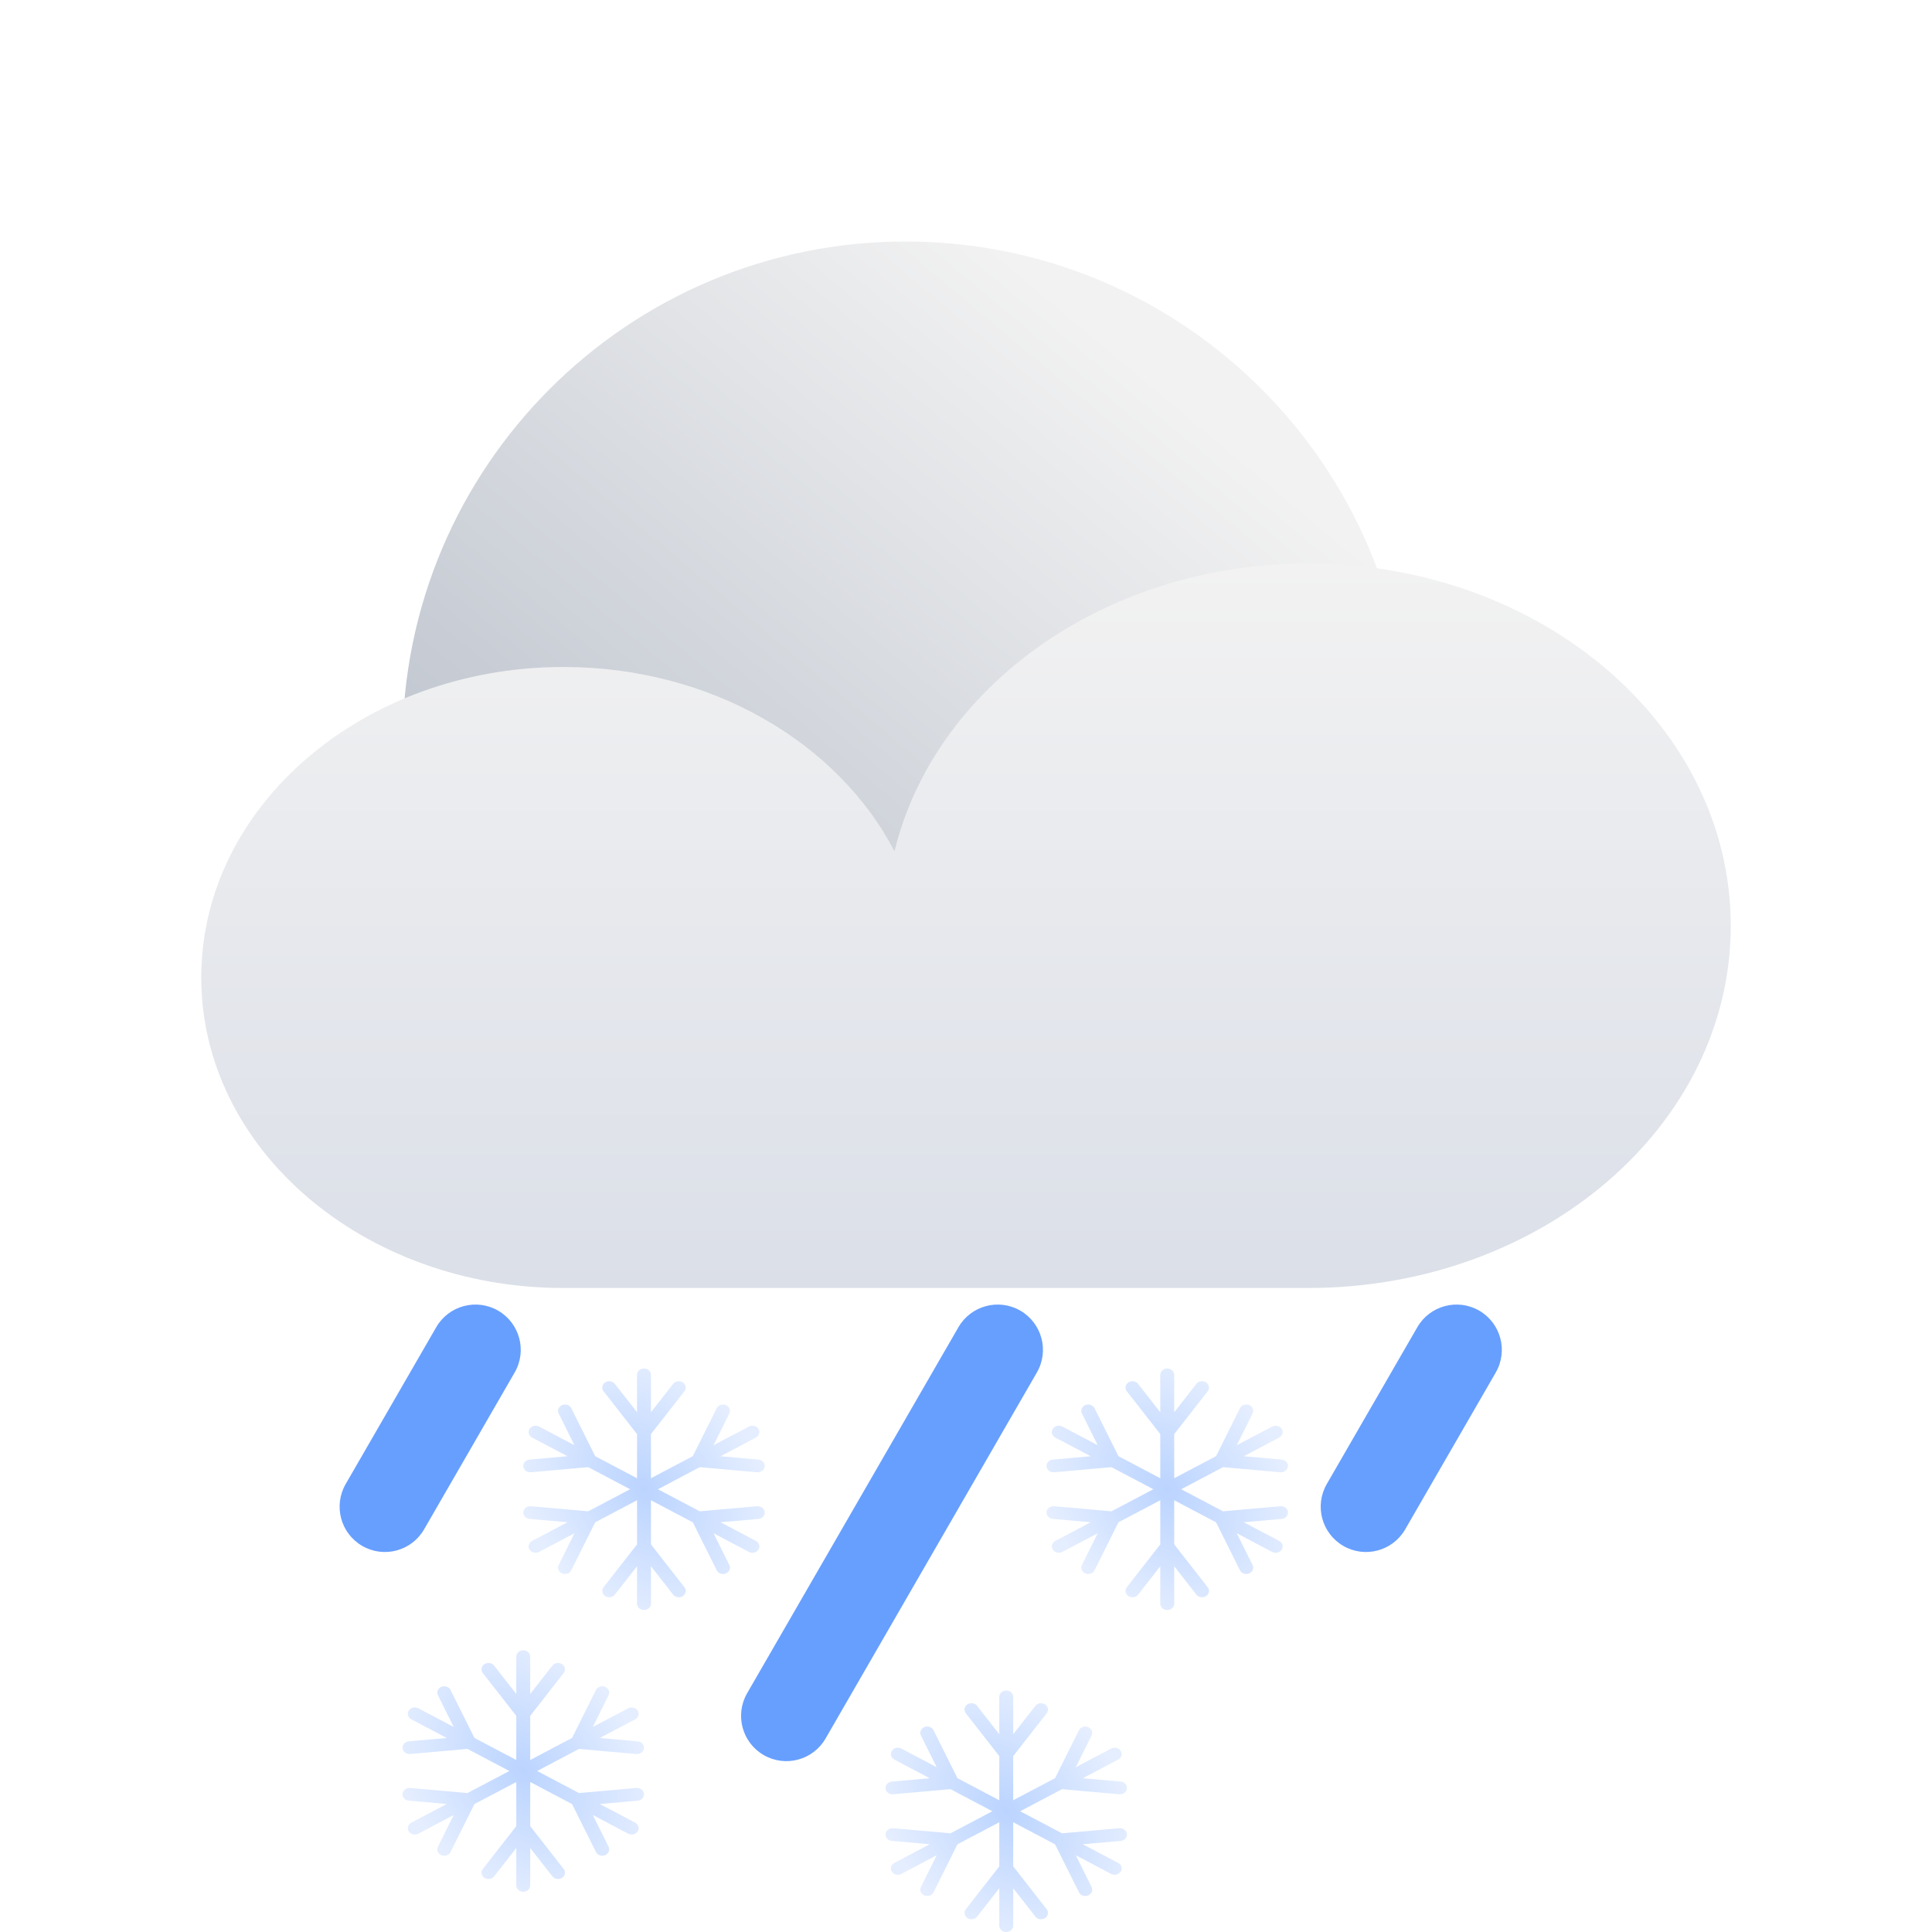
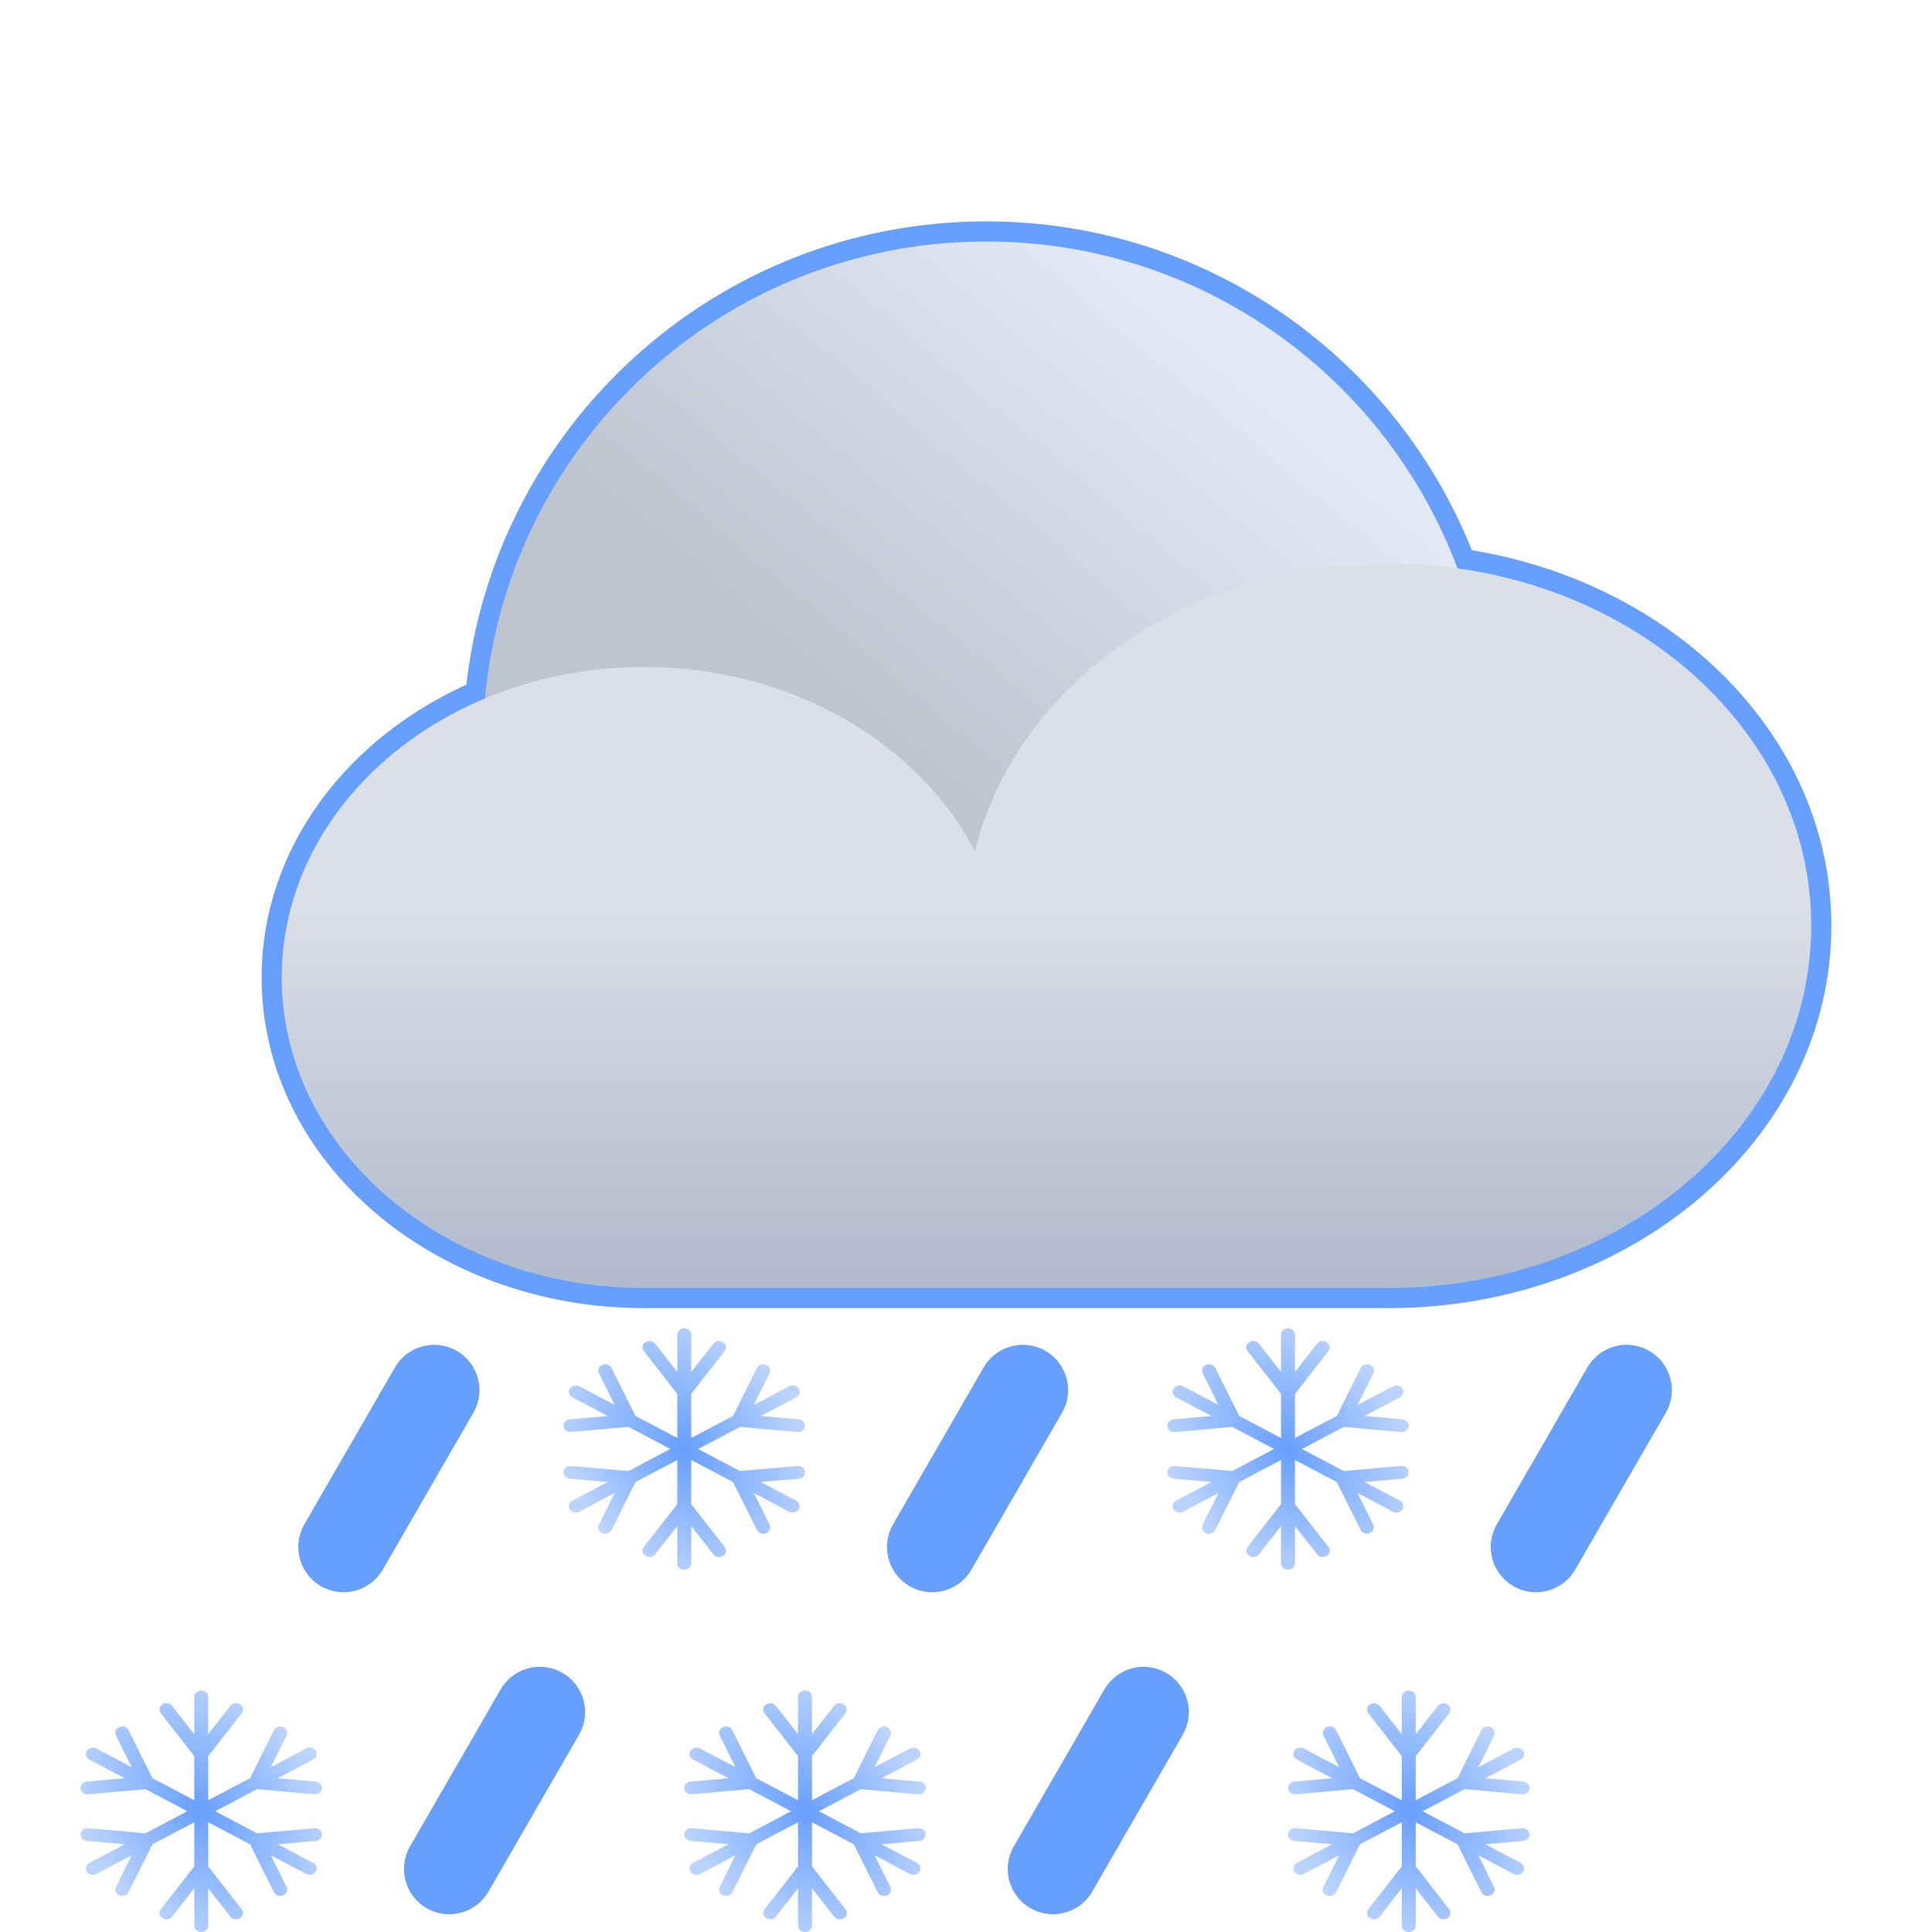
<svg xmlns="http://www.w3.org/2000/svg" width="48" height="48" viewBox="0 0 48 48" fill="none">
-   <circle cx="22.5" cy="18.5" r="12.5" fill="url(#paint0_linear_22_28)" />
-   <path fill-rule="evenodd" clip-rule="evenodd" d="M32.5 14C38.299 14 43 18.029 43 23C43 27.971 38.299 32 32.5 32C22.338 32 23.652 32 14 32C9.029 32 5 28.546 5 24.286C5 20.025 9.029 16.571 14 16.571C17.667 16.571 20.82 18.452 22.223 21.149C23.218 17.067 27.441 14 32.5 14Z" fill="url(#paint1_linear_22_28)" />
-   <path d="M8.588 36.871L10.838 32.974C11.149 32.436 11.837 32.252 12.375 32.562C12.913 32.873 13.098 33.561 12.787 34.099L10.537 37.996C10.226 38.535 9.538 38.719 9 38.408C8.462 38.097 8.278 37.41 8.588 36.871Z" fill="#679FFF" />
-   <path d="M32.963 36.871L35.213 32.974C35.524 32.436 36.212 32.252 36.75 32.562C37.288 32.873 37.472 33.561 37.162 34.099L34.912 37.996C34.601 38.535 33.913 38.719 33.375 38.408C32.837 38.097 32.653 37.41 32.963 36.871Z" fill="#679FFF" />
-   <path d="M16 34C16.096 34 16.173 34.071 16.173 34.158V35.086L16.724 34.382C16.779 34.311 16.887 34.295 16.965 34.345C17.042 34.396 17.06 34.495 17.005 34.565L16.173 35.63V36.726L17.213 36.178L17.806 34.988C17.845 34.908 17.948 34.873 18.035 34.909C18.121 34.946 18.16 35.039 18.12 35.118L17.728 35.906L18.608 35.442C18.691 35.399 18.796 35.425 18.844 35.5C18.892 35.575 18.863 35.672 18.781 35.716L17.901 36.18L18.844 36.263C18.939 36.272 19.008 36.349 18.999 36.436C18.99 36.523 18.905 36.586 18.811 36.578L17.386 36.451L16.346 37L17.386 37.548L18.811 37.422C18.905 37.414 18.99 37.477 18.999 37.564C19.008 37.651 18.939 37.728 18.844 37.737L17.901 37.82L18.781 38.284C18.863 38.328 18.892 38.425 18.844 38.5C18.796 38.575 18.691 38.601 18.608 38.558L17.728 38.093L18.12 38.882C18.16 38.961 18.121 39.054 18.035 39.091C17.948 39.127 17.845 39.092 17.806 39.012L17.213 37.822L16.173 37.273V38.37L17.005 39.435C17.06 39.505 17.042 39.604 16.965 39.655C16.887 39.705 16.779 39.689 16.724 39.618L16.173 38.913V39.842C16.173 39.929 16.096 40 16 40C15.905 40 15.827 39.929 15.827 39.842V38.913L15.276 39.618C15.221 39.689 15.113 39.705 15.035 39.655C14.958 39.604 14.94 39.505 14.995 39.435L15.827 38.37V37.273L14.787 37.822L14.194 39.012C14.155 39.092 14.052 39.127 13.966 39.091C13.879 39.054 13.84 38.961 13.88 38.882L14.272 38.093L13.392 38.558C13.309 38.601 13.204 38.575 13.156 38.5C13.108 38.425 13.136 38.328 13.219 38.284L14.099 37.82L13.156 37.737C13.061 37.728 12.992 37.651 13.001 37.564C13.01 37.477 13.095 37.414 13.19 37.422L14.614 37.548L15.654 37L14.614 36.451L13.19 36.578C13.095 36.586 13.01 36.523 13.001 36.436C12.992 36.349 13.061 36.272 13.156 36.263L14.099 36.18L13.219 35.716C13.136 35.672 13.108 35.575 13.156 35.5C13.204 35.425 13.309 35.399 13.392 35.442L14.272 35.906L13.88 35.118C13.84 35.039 13.879 34.946 13.966 34.909C14.052 34.873 14.155 34.908 14.194 34.988L14.787 36.178L15.827 36.727V35.63L14.995 34.565C14.94 34.495 14.958 34.396 15.035 34.345C15.113 34.295 15.221 34.311 15.276 34.382L15.827 35.086V34.158C15.827 34.071 15.905 34 16 34Z" fill="url(#paint2_radial_22_28)" />
-   <path d="M29 34C29.096 34 29.173 34.071 29.173 34.158V35.086L29.724 34.382C29.779 34.311 29.887 34.295 29.965 34.345C30.042 34.396 30.06 34.495 30.005 34.565L29.173 35.63V36.726L30.213 36.178L30.806 34.988C30.845 34.908 30.948 34.873 31.035 34.909C31.121 34.946 31.16 35.039 31.12 35.118L30.728 35.906L31.608 35.442C31.691 35.399 31.796 35.425 31.844 35.5C31.892 35.575 31.863 35.672 31.781 35.716L30.901 36.18L31.844 36.263C31.939 36.272 32.008 36.349 31.999 36.436C31.99 36.523 31.905 36.586 31.811 36.578L30.386 36.451L29.346 37L30.386 37.548L31.811 37.422C31.905 37.414 31.99 37.477 31.999 37.564C32.008 37.651 31.939 37.728 31.844 37.737L30.901 37.82L31.781 38.284C31.863 38.328 31.892 38.425 31.844 38.5C31.796 38.575 31.691 38.601 31.608 38.558L30.728 38.093L31.12 38.882C31.16 38.961 31.121 39.054 31.035 39.091C30.948 39.127 30.845 39.092 30.806 39.012L30.213 37.822L29.173 37.273V38.37L30.005 39.435C30.06 39.505 30.042 39.604 29.965 39.655C29.887 39.705 29.779 39.689 29.724 39.618L29.173 38.913V39.842C29.173 39.929 29.096 40 29 40C28.904 40 28.827 39.929 28.827 39.842V38.913L28.276 39.618C28.221 39.689 28.113 39.705 28.035 39.655C27.958 39.604 27.94 39.505 27.995 39.435L28.827 38.37V37.273L27.787 37.822L27.194 39.012C27.155 39.092 27.052 39.127 26.965 39.091C26.879 39.054 26.84 38.961 26.88 38.882L27.272 38.093L26.392 38.558C26.309 38.601 26.203 38.575 26.156 38.5C26.108 38.425 26.136 38.328 26.219 38.284L27.099 37.82L26.156 37.737C26.061 37.728 25.992 37.651 26.001 37.564C26.01 37.477 26.095 37.414 26.189 37.422L27.614 37.548L28.654 37L27.614 36.451L26.189 36.578C26.095 36.586 26.01 36.523 26.001 36.436C25.992 36.349 26.061 36.272 26.156 36.263L27.099 36.18L26.219 35.716C26.136 35.672 26.108 35.575 26.156 35.5C26.203 35.425 26.309 35.399 26.392 35.442L27.272 35.906L26.88 35.118C26.84 35.039 26.879 34.946 26.965 34.909C27.052 34.873 27.155 34.908 27.194 34.988L27.787 36.178L28.827 36.727V35.63L27.995 34.565C27.94 34.495 27.958 34.396 28.035 34.345C28.113 34.295 28.221 34.311 28.276 34.382L28.827 35.086V34.158C28.827 34.071 28.904 34 29 34Z" fill="url(#paint3_radial_22_28)" />
-   <path d="M25 42C25.096 42 25.173 42.071 25.173 42.158V43.086L25.724 42.382C25.779 42.311 25.887 42.295 25.965 42.345C26.042 42.396 26.06 42.495 26.005 42.565L25.173 43.63V44.726L26.213 44.178L26.806 42.988C26.845 42.908 26.948 42.873 27.035 42.909C27.121 42.946 27.16 43.039 27.12 43.118L26.728 43.906L27.608 43.442C27.691 43.399 27.796 43.425 27.844 43.5C27.892 43.575 27.863 43.672 27.781 43.716L26.901 44.18L27.844 44.263C27.939 44.272 28.008 44.349 27.999 44.436C27.99 44.523 27.905 44.586 27.811 44.578L26.386 44.451L25.346 45L26.386 45.548L27.811 45.422C27.905 45.414 27.99 45.477 27.999 45.564C28.008 45.651 27.939 45.728 27.844 45.737L26.901 45.82L27.781 46.284C27.863 46.328 27.892 46.425 27.844 46.5C27.796 46.575 27.691 46.601 27.608 46.558L26.728 46.093L27.12 46.882C27.16 46.961 27.121 47.054 27.035 47.091C26.948 47.127 26.845 47.092 26.806 47.012L26.213 45.822L25.173 45.273V46.37L26.005 47.435C26.06 47.505 26.042 47.604 25.965 47.655C25.887 47.705 25.779 47.689 25.724 47.618L25.173 46.913V47.842C25.173 47.929 25.096 48 25 48C24.904 48 24.827 47.929 24.827 47.842V46.913L24.276 47.618C24.221 47.689 24.113 47.705 24.035 47.655C23.958 47.604 23.94 47.505 23.995 47.435L24.827 46.37V45.273L23.787 45.822L23.194 47.012C23.155 47.092 23.052 47.127 22.965 47.091C22.879 47.054 22.84 46.961 22.88 46.882L23.272 46.093L22.392 46.558C22.309 46.601 22.203 46.575 22.156 46.5C22.108 46.425 22.136 46.328 22.219 46.284L23.099 45.82L22.156 45.737C22.061 45.728 21.992 45.651 22.001 45.564C22.01 45.477 22.095 45.414 22.189 45.422L23.614 45.548L24.654 45L23.614 44.451L22.189 44.578C22.095 44.586 22.01 44.523 22.001 44.436C21.992 44.349 22.061 44.272 22.156 44.263L23.099 44.18L22.219 43.716C22.136 43.672 22.108 43.575 22.156 43.5C22.203 43.425 22.309 43.399 22.392 43.442L23.272 43.906L22.88 43.118C22.84 43.039 22.879 42.946 22.965 42.909C23.052 42.873 23.155 42.908 23.194 42.988L23.787 44.178L24.827 44.727V43.63L23.995 42.565C23.94 42.495 23.958 42.396 24.035 42.345C24.113 42.295 24.221 42.311 24.276 42.382L24.827 43.086V42.158C24.827 42.071 24.904 42 25 42Z" fill="url(#paint4_radial_22_28)" />
-   <path d="M13 41C13.095 41 13.173 41.071 13.173 41.158V42.086L13.724 41.382C13.779 41.311 13.887 41.295 13.965 41.345C14.042 41.396 14.06 41.495 14.005 41.565L13.173 42.63V43.726L14.213 43.178L14.806 41.988C14.845 41.908 14.948 41.873 15.034 41.909C15.121 41.946 15.16 42.039 15.12 42.118L14.728 42.906L15.608 42.442C15.691 42.399 15.796 42.425 15.844 42.5C15.892 42.575 15.863 42.672 15.781 42.716L14.9 43.18L15.844 43.263C15.939 43.272 16.008 43.349 15.999 43.436C15.99 43.523 15.905 43.586 15.81 43.578L14.386 43.451L13.346 44L14.386 44.548L15.81 44.422C15.905 44.414 15.99 44.477 15.999 44.564C16.008 44.651 15.939 44.728 15.844 44.737L14.9 44.82L15.781 45.284C15.863 45.328 15.892 45.425 15.844 45.5C15.796 45.575 15.691 45.601 15.608 45.558L14.728 45.093L15.12 45.882C15.16 45.961 15.121 46.054 15.034 46.091C14.948 46.127 14.845 46.092 14.806 46.012L14.213 44.822L13.173 44.273V45.37L14.005 46.435C14.06 46.505 14.042 46.604 13.965 46.655C13.887 46.705 13.779 46.689 13.724 46.618L13.173 45.913V46.842C13.173 46.929 13.095 47 13 47C12.905 47 12.827 46.929 12.827 46.842V45.913L12.276 46.618C12.221 46.689 12.113 46.705 12.035 46.655C11.958 46.604 11.94 46.505 11.995 46.435L12.827 45.37V44.273L11.787 44.822L11.194 46.012C11.155 46.092 11.052 46.127 10.966 46.091C10.879 46.054 10.84 45.961 10.88 45.882L11.272 45.093L10.392 45.558C10.309 45.601 10.204 45.575 10.156 45.5C10.108 45.425 10.136 45.328 10.219 45.284L11.099 44.82L10.156 44.737C10.061 44.728 9.992 44.651 10.001 44.564C10.01 44.477 10.095 44.414 10.19 44.422L11.614 44.548L12.654 44L11.614 43.451L10.19 43.578C10.095 43.586 10.01 43.523 10.001 43.436C9.992 43.349 10.061 43.272 10.156 43.263L11.099 43.18L10.219 42.716C10.136 42.672 10.108 42.575 10.156 42.5C10.204 42.425 10.309 42.399 10.392 42.442L11.272 42.906L10.88 42.118C10.84 42.039 10.879 41.946 10.966 41.909C11.052 41.873 11.155 41.908 11.194 41.988L11.787 43.178L12.827 43.727V42.63L11.995 41.565C11.94 41.495 11.958 41.396 12.035 41.345C12.113 41.295 12.221 41.311 12.276 41.382L12.827 42.086V41.158C12.827 41.071 12.905 41 13 41Z" fill="url(#paint5_radial_22_28)" />
-   <path d="M18.562 42.068L23.812 32.974C24.123 32.436 24.811 32.252 25.349 32.562C25.887 32.873 26.072 33.561 25.761 34.099L20.511 43.193C20.2 43.731 19.512 43.915 18.974 43.604C18.436 43.294 18.252 42.606 18.562 42.068Z" fill="#679FFF" />
+   <path d="M24.5 5.75C29.918 5.75 34.541 9.13 36.388 13.895C41.395 14.658 45.25 18.418 45.25 23C45.25 28.143 40.4 32.25 34.5 32.25H16C10.929 32.25 6.75 28.719 6.75 24.286C6.75 21.166 8.828 18.486 11.82 17.18C12.481 10.758 17.904 5.75 24.5 5.75Z" fill="#679FFF" stroke="#679FFF" stroke-width="0.5" stroke-linecap="round" />
+   <circle cx="24.5" cy="18.5" r="12.5" fill="url(#paint0_linear_38_430)" />
+   <path fill-rule="evenodd" clip-rule="evenodd" d="M34.5 14C40.299 14 45 18.029 45 23C45 27.971 40.299 32 34.5 32C24.338 32 25.652 32 16 32C11.029 32 7 28.546 7 24.286C7 20.025 11.029 16.571 16 16.571C19.667 16.571 22.82 18.452 24.223 21.149C25.218 17.067 29.441 14 34.5 14Z" fill="url(#paint1_linear_38_430)" />
+   <path d="M7.562 37.871L9.812 33.974C10.123 33.436 10.811 33.252 11.349 33.562C11.887 33.873 12.072 34.561 11.761 35.099L9.511 38.996C9.2 39.535 8.512 39.719 7.974 39.408C7.436 39.097 7.252 38.41 7.562 37.871Z" fill="#679FFF" />
+   <path d="M37.188 37.871L39.438 33.974C39.748 33.436 40.436 33.252 40.974 33.562C41.512 33.873 41.697 34.561 41.386 35.099L39.136 38.996C38.825 39.535 38.137 39.719 37.599 39.408C37.061 39.097 36.877 38.41 37.188 37.871Z" fill="#679FFF" />
+   <path d="M10.188 45.871L12.438 41.974C12.748 41.436 13.436 41.252 13.974 41.562C14.512 41.873 14.697 42.561 14.386 43.099L12.136 46.996C11.825 47.535 11.137 47.719 10.599 47.408C10.061 47.097 9.877 46.41 10.188 45.871Z" fill="#679FFF" />
+   <path d="M22.188 37.871L24.438 33.974C24.748 33.436 25.436 33.252 25.974 33.562C26.512 33.873 26.697 34.561 26.386 35.099L24.136 38.996C23.825 39.535 23.137 39.719 22.599 39.408C22.061 39.097 21.877 38.41 22.188 37.871Z" fill="#679FFF" />
+   <path d="M25.188 45.871L27.438 41.974C27.748 41.436 28.436 41.252 28.974 41.562C29.512 41.873 29.697 42.561 29.386 43.099L27.136 46.996C26.825 47.535 26.137 47.719 25.599 47.408C25.061 47.097 24.877 46.41 25.188 45.871Z" fill="#679FFF" />
+   <path d="M5 42C5.095 42 5.173 42.071 5.173 42.158V43.086L5.724 42.382C5.779 42.311 5.887 42.295 5.965 42.345C6.042 42.396 6.06 42.495 6.005 42.565L5.173 43.63V44.726L6.213 44.178L6.806 42.988C6.845 42.908 6.948 42.873 7.035 42.909C7.121 42.946 7.16 43.039 7.12 43.118L6.728 43.906L7.608 43.442C7.691 43.399 7.796 43.425 7.844 43.5C7.892 43.575 7.863 43.672 7.781 43.716L6.9 44.18L7.844 44.263C7.939 44.272 8.008 44.349 7.999 44.436C7.99 44.523 7.905 44.586 7.81 44.578L6.385 44.451L5.346 45L6.386 45.548L7.81 45.422C7.905 45.414 7.99 45.477 7.999 45.564C8.008 45.651 7.939 45.728 7.844 45.737L6.9 45.82L7.781 46.284C7.863 46.328 7.892 46.425 7.844 46.5C7.796 46.575 7.691 46.601 7.608 46.558L6.728 46.093L7.12 46.882C7.16 46.961 7.121 47.054 7.035 47.091C6.948 47.127 6.845 47.092 6.806 47.012L6.213 45.822L5.173 45.273V46.37L6.005 47.435C6.06 47.505 6.042 47.604 5.965 47.655C5.887 47.705 5.779 47.689 5.724 47.618L5.173 46.913V47.842C5.173 47.929 5.095 48 5 48C4.905 48 4.827 47.929 4.827 47.842V46.913L4.276 47.618C4.221 47.689 4.113 47.705 4.035 47.655C3.958 47.604 3.94 47.505 3.995 47.435L4.827 46.37V45.273L3.787 45.822L3.194 47.012C3.155 47.092 3.052 47.127 2.965 47.091C2.879 47.054 2.84 46.961 2.88 46.882L3.272 46.093L2.392 46.558C2.309 46.601 2.204 46.575 2.156 46.5C2.108 46.425 2.136 46.328 2.219 46.284L3.099 45.82L2.156 45.737C2.061 45.728 1.992 45.651 2.001 45.564C2.01 45.477 2.095 45.414 2.19 45.422L3.614 45.548L4.654 45L3.614 44.451L2.19 44.578C2.095 44.586 2.01 44.523 2.001 44.436C1.992 44.349 2.061 44.272 2.156 44.263L3.099 44.18L2.219 43.716C2.136 43.672 2.108 43.575 2.156 43.5C2.204 43.425 2.309 43.399 2.392 43.442L3.272 43.906L2.88 43.118C2.84 43.039 2.879 42.946 2.965 42.909C3.052 42.873 3.155 42.908 3.194 42.988L3.787 44.178L4.827 44.727V43.63L3.995 42.565C3.94 42.495 3.958 42.396 4.035 42.345C4.113 42.295 4.221 42.311 4.276 42.382L4.827 43.086V42.158C4.827 42.071 4.905 42 5 42Z" fill="url(#paint2_radial_38_430)" />
+   <path d="M32 33C32.096 33 32.173 33.071 32.173 33.158V34.086L32.724 33.382C32.779 33.311 32.887 33.295 32.965 33.345C33.042 33.396 33.06 33.495 33.005 33.565L32.173 34.63V35.726L33.213 35.178L33.806 33.988C33.845 33.908 33.948 33.873 34.035 33.909C34.121 33.946 34.16 34.039 34.12 34.118L33.728 34.906L34.608 34.442C34.691 34.399 34.796 34.425 34.844 34.5C34.892 34.575 34.863 34.672 34.781 34.716L33.901 35.18L34.844 35.263C34.939 35.272 35.008 35.349 34.999 35.436C34.99 35.523 34.906 35.586 34.81 35.578L33.386 35.451L32.346 36L33.386 36.548L34.81 36.422C34.906 36.414 34.99 36.477 34.999 36.564C35.008 36.651 34.939 36.728 34.844 36.737L33.901 36.82L34.781 37.284C34.863 37.328 34.892 37.425 34.844 37.5C34.796 37.575 34.691 37.601 34.608 37.558L33.728 37.093L34.12 37.882C34.16 37.961 34.121 38.054 34.035 38.091C33.948 38.127 33.845 38.092 33.806 38.012L33.213 36.822L32.173 36.273V37.37L33.005 38.435C33.06 38.505 33.042 38.604 32.965 38.655C32.887 38.705 32.779 38.689 32.724 38.618L32.173 37.913V38.842C32.173 38.929 32.096 39 32 39C31.904 39 31.827 38.929 31.827 38.842V37.913L31.276 38.618C31.221 38.689 31.113 38.705 31.035 38.655C30.958 38.604 30.94 38.505 30.995 38.435L31.827 37.37V36.273L30.787 36.822L30.194 38.012C30.155 38.092 30.052 38.127 29.965 38.091C29.879 38.054 29.84 37.961 29.88 37.882L30.272 37.093L29.392 37.558C29.309 37.601 29.203 37.575 29.156 37.5C29.108 37.425 29.136 37.328 29.219 37.284L30.099 36.82L29.156 36.737C29.061 36.728 28.992 36.651 29.001 36.564C29.01 36.477 29.095 36.414 29.189 36.422L30.614 36.548L31.654 36L30.614 35.451L29.189 35.578C29.095 35.586 29.01 35.523 29.001 35.436C28.992 35.349 29.061 35.272 29.156 35.263L30.099 35.18L29.219 34.716C29.136 34.672 29.108 34.575 29.156 34.5C29.203 34.425 29.309 34.399 29.392 34.442L30.272 34.906L29.88 34.118C29.84 34.039 29.879 33.946 29.965 33.909C30.052 33.873 30.155 33.908 30.194 33.988L30.787 35.178L31.827 35.727V34.63L30.995 33.565C30.94 33.495 30.958 33.396 31.035 33.345C31.113 33.295 31.221 33.311 31.276 33.382L31.827 34.086V33.158C31.827 33.071 31.904 33 32 33Z" fill="url(#paint3_radial_38_430)" />
+   <path d="M35 42C35.096 42 35.173 42.071 35.173 42.158V43.086L35.724 42.382C35.779 42.311 35.887 42.295 35.965 42.345C36.042 42.396 36.06 42.495 36.005 42.565L35.173 43.63V44.726L36.213 44.178L36.806 42.988C36.845 42.908 36.948 42.873 37.035 42.909C37.121 42.946 37.16 43.039 37.12 43.118L36.728 43.906L37.608 43.442C37.691 43.399 37.796 43.425 37.844 43.5C37.892 43.575 37.863 43.672 37.781 43.716L36.901 44.18L37.844 44.263C37.939 44.272 38.008 44.349 37.999 44.436C37.99 44.523 37.906 44.586 37.81 44.578L36.386 44.451L35.346 45L36.386 45.548L37.81 45.422C37.906 45.414 37.99 45.477 37.999 45.564C38.008 45.651 37.939 45.728 37.844 45.737L36.901 45.82L37.781 46.284C37.863 46.328 37.892 46.425 37.844 46.5C37.796 46.575 37.691 46.601 37.608 46.558L36.728 46.093L37.12 46.882C37.16 46.961 37.121 47.054 37.035 47.091C36.948 47.127 36.845 47.092 36.806 47.012L36.213 45.822L35.173 45.273V46.37L36.005 47.435C36.06 47.505 36.042 47.604 35.965 47.655C35.887 47.705 35.779 47.689 35.724 47.618L35.173 46.913V47.842C35.173 47.929 35.096 48 35 48C34.904 48 34.827 47.929 34.827 47.842V46.913L34.276 47.618C34.221 47.689 34.113 47.705 34.035 47.655C33.958 47.604 33.94 47.505 33.995 47.435L34.827 46.37V45.273L33.787 45.822L33.194 47.012C33.155 47.092 33.052 47.127 32.965 47.091C32.879 47.054 32.84 46.961 32.88 46.882L33.272 46.093L32.392 46.558C32.309 46.601 32.203 46.575 32.156 46.5C32.108 46.425 32.136 46.328 32.219 46.284L33.099 45.82L32.156 45.737C32.061 45.728 31.992 45.651 32.001 45.564C32.01 45.477 32.094 45.414 32.19 45.422L33.614 45.548L34.654 45L33.614 44.451L32.19 44.578C32.094 44.586 32.01 44.523 32.001 44.436C31.992 44.349 32.061 44.272 32.156 44.263L33.099 44.18L32.219 43.716C32.136 43.672 32.108 43.575 32.156 43.5C32.203 43.425 32.309 43.399 32.392 43.442L33.272 43.906L32.88 43.118C32.84 43.039 32.879 42.946 32.965 42.909C33.052 42.873 33.155 42.908 33.194 42.988L33.787 44.178L34.827 44.727V43.63L33.995 42.565C33.94 42.495 33.958 42.396 34.035 42.345C34.113 42.295 34.221 42.311 34.276 42.382L34.827 43.086V42.158C34.827 42.071 34.904 42 35 42Z" fill="url(#paint4_radial_38_430)" />
+   <path d="M20 42C20.096 42 20.173 42.071 20.173 42.158V43.086L20.724 42.382C20.779 42.311 20.887 42.295 20.965 42.345C21.042 42.396 21.06 42.495 21.005 42.565L20.173 43.63V44.726L21.213 44.178L21.806 42.988C21.845 42.908 21.948 42.873 22.035 42.909C22.121 42.946 22.16 43.039 22.12 43.118L21.728 43.906L22.608 43.442C22.691 43.399 22.796 43.425 22.844 43.5C22.892 43.575 22.863 43.672 22.781 43.716L21.901 44.18L22.844 44.263C22.939 44.272 23.008 44.349 22.999 44.436C22.99 44.523 22.905 44.586 22.811 44.578L21.386 44.451L20.346 45L21.386 45.548L22.811 45.422C22.905 45.414 22.99 45.477 22.999 45.564C23.008 45.651 22.939 45.728 22.844 45.737L21.901 45.82L22.781 46.284C22.863 46.328 22.892 46.425 22.844 46.5C22.796 46.575 22.691 46.601 22.608 46.558L21.728 46.093L22.12 46.882C22.16 46.961 22.121 47.054 22.035 47.091C21.948 47.127 21.845 47.092 21.806 47.012L21.213 45.822L20.173 45.273V46.37L21.005 47.435C21.06 47.505 21.042 47.604 20.965 47.655C20.887 47.705 20.779 47.689 20.724 47.618L20.173 46.913V47.842C20.173 47.929 20.096 48 20 48C19.904 48 19.827 47.929 19.827 47.842V46.913L19.276 47.618C19.221 47.689 19.113 47.705 19.035 47.655C18.958 47.604 18.94 47.505 18.995 47.435L19.827 46.37V45.273L18.787 45.822L18.194 47.012C18.155 47.092 18.052 47.127 17.965 47.091C17.879 47.054 17.84 46.961 17.88 46.882L18.272 46.093L17.392 46.558C17.309 46.601 17.203 46.575 17.156 46.5C17.108 46.425 17.136 46.328 17.219 46.284L18.099 45.82L17.156 45.737C17.061 45.728 16.992 45.651 17.001 45.564C17.01 45.477 17.095 45.414 17.189 45.422L18.614 45.548L19.654 45L18.614 44.451L17.189 44.578C17.095 44.586 17.01 44.523 17.001 44.436C16.992 44.349 17.061 44.272 17.156 44.263L18.099 44.18L17.219 43.716C17.136 43.672 17.108 43.575 17.156 43.5C17.203 43.425 17.309 43.399 17.392 43.442L18.272 43.906L17.88 43.118C17.84 43.039 17.879 42.946 17.965 42.909C18.052 42.873 18.155 42.908 18.194 42.988L18.787 44.178L19.827 44.727V43.63L18.995 42.565C18.94 42.495 18.958 42.396 19.035 42.345C19.113 42.295 19.221 42.311 19.276 42.382L19.827 43.086V42.158C19.827 42.071 19.904 42 20 42Z" fill="url(#paint5_radial_38_430)" />
+   <path d="M17 33C17.096 33 17.173 33.071 17.173 33.158V34.086L17.724 33.382C17.779 33.311 17.887 33.295 17.965 33.345C18.042 33.396 18.06 33.495 18.005 33.565L17.173 34.63V35.726L18.213 35.178L18.806 33.988C18.845 33.908 18.948 33.873 19.035 33.909C19.121 33.946 19.16 34.039 19.12 34.118L18.728 34.906L19.608 34.442C19.691 34.399 19.796 34.425 19.844 34.5C19.892 34.575 19.863 34.672 19.781 34.716L18.901 35.18L19.844 35.263C19.939 35.272 20.008 35.349 19.999 35.436C19.99 35.523 19.905 35.586 19.811 35.578L18.386 35.451L17.346 36L18.386 36.548L19.811 36.422C19.905 36.414 19.99 36.477 19.999 36.564C20.008 36.651 19.939 36.728 19.844 36.737L18.901 36.82L19.781 37.284C19.863 37.328 19.892 37.425 19.844 37.5C19.796 37.575 19.691 37.601 19.608 37.558L18.728 37.093L19.12 37.882C19.16 37.961 19.121 38.054 19.035 38.091C18.948 38.127 18.845 38.092 18.806 38.012L18.213 36.822L17.173 36.273V37.37L18.005 38.435C18.06 38.505 18.042 38.604 17.965 38.655C17.887 38.705 17.779 38.689 17.724 38.618L17.173 37.913V38.842C17.173 38.929 17.096 39 17 39C16.904 39 16.827 38.929 16.827 38.842V37.913L16.276 38.618C16.221 38.689 16.113 38.705 16.035 38.655C15.958 38.604 15.94 38.505 15.995 38.435L16.827 37.37V36.273L15.787 36.822L15.194 38.012C15.155 38.092 15.052 38.127 14.966 38.091C14.879 38.054 14.84 37.961 14.88 37.882L15.272 37.093L14.392 37.558C14.309 37.601 14.204 37.575 14.156 37.5C14.108 37.425 14.136 37.328 14.219 37.284L15.099 36.82L14.156 36.737C14.061 36.728 13.992 36.651 14.001 36.564C14.01 36.477 14.095 36.414 14.19 36.422L15.614 36.548L16.654 36L15.614 35.451L14.19 35.578C14.095 35.586 14.01 35.523 14.001 35.436C13.992 35.349 14.061 35.272 14.156 35.263L15.099 35.18L14.219 34.716C14.136 34.672 14.108 34.575 14.156 34.5C14.204 34.425 14.309 34.399 14.392 34.442L15.272 34.906L14.88 34.118C14.84 34.039 14.879 33.946 14.966 33.909C15.052 33.873 15.155 33.908 15.194 33.988L15.787 35.178L16.827 35.727V34.63L15.995 33.565C15.94 33.495 15.958 33.396 16.035 33.345C16.113 33.295 16.221 33.311 16.276 33.382L16.827 34.086V33.158C16.827 33.071 16.904 33 17 33Z" fill="url(#paint6_radial_38_430)" />
  <defs>
-     <linearGradient id="paint0_linear_22_28" x1="30" y1="10.5" x2="17" y2="26" gradientUnits="userSpaceOnUse">
-       <stop stop-color="#F2F2F2" />
-       <stop offset="0.976" stop-color="#BFC5CF" />
+     <linearGradient id="paint0_linear_38_430" x1="32" y1="10.5" x2="19" y2="26" gradientUnits="userSpaceOnUse">
+       <stop stop-color="#E2E9F5" />
+       <stop offset="0.606" stop-color="#BFC5CF" />
    </linearGradient>
-     <linearGradient id="paint1_linear_22_28" x1="24" y1="14" x2="24" y2="32" gradientUnits="userSpaceOnUse">
-       <stop stop-color="#F2F2F2" />
-       <stop offset="1" stop-color="#DBDFE8" />
+     <linearGradient id="paint1_linear_38_430" x1="26" y1="14" x2="26" y2="32" gradientUnits="userSpaceOnUse">
+       <stop offset="0.466" stop-color="#DBDFE8" />
+       <stop offset="0.976" stop-color="#B1BBCB" />
    </linearGradient>
-     <radialGradient id="paint2_radial_22_28" cx="0" cy="0" r="1" gradientTransform="matrix(2.50629 -1.34211 2.09887 3.27068 16 37)" gradientUnits="userSpaceOnUse">
-       <stop stop-color="#BBD4FF" />
-       <stop offset="1" stop-color="#E5EEFF" />
+     <radialGradient id="paint2_radial_38_430" cx="0" cy="0" r="1" gradientTransform="matrix(2.50629 -1.34211 2.09887 3.27068 4.99997 45)" gradientUnits="userSpaceOnUse">
+       <stop stop-color="#679FFF" />
+       <stop offset="1" stop-color="#BBD4FF" />
    </radialGradient>
-     <radialGradient id="paint3_radial_22_28" cx="0" cy="0" r="1" gradientTransform="matrix(2.50629 -1.34211 2.09887 3.27068 29 37)" gradientUnits="userSpaceOnUse">
-       <stop stop-color="#BBD4FF" />
-       <stop offset="1" stop-color="#E5EEFF" />
+     <radialGradient id="paint3_radial_38_430" cx="0" cy="0" r="1" gradientTransform="matrix(2.50629 -1.34211 2.09887 3.27068 32 36)" gradientUnits="userSpaceOnUse">
+       <stop stop-color="#679FFF" />
+       <stop offset="1" stop-color="#BBD4FF" />
    </radialGradient>
-     <radialGradient id="paint4_radial_22_28" cx="0" cy="0" r="1" gradientTransform="matrix(2.50629 -1.34211 2.09887 3.27068 25 45)" gradientUnits="userSpaceOnUse">
-       <stop stop-color="#BBD4FF" />
-       <stop offset="1" stop-color="#E5EEFF" />
+     <radialGradient id="paint4_radial_38_430" cx="0" cy="0" r="1" gradientTransform="matrix(2.50629 -1.34211 2.09887 3.27068 35 45)" gradientUnits="userSpaceOnUse">
+       <stop stop-color="#679FFF" />
+       <stop offset="1" stop-color="#BBD4FF" />
    </radialGradient>
-     <radialGradient id="paint5_radial_22_28" cx="0" cy="0" r="1" gradientTransform="matrix(2.50629 -1.34211 2.09887 3.27068 13 44)" gradientUnits="userSpaceOnUse">
-       <stop stop-color="#BBD4FF" />
-       <stop offset="1" stop-color="#E5EEFF" />
+     <radialGradient id="paint5_radial_38_430" cx="0" cy="0" r="1" gradientTransform="matrix(2.50629 -1.34211 2.09887 3.27068 20 45)" gradientUnits="userSpaceOnUse">
+       <stop stop-color="#679FFF" />
+       <stop offset="1" stop-color="#BBD4FF" />
+     </radialGradient>
+     <radialGradient id="paint6_radial_38_430" cx="0" cy="0" r="1" gradientTransform="matrix(2.50629 -1.34211 2.09887 3.27068 17 36)" gradientUnits="userSpaceOnUse">
+       <stop stop-color="#679FFF" />
+       <stop offset="1" stop-color="#BBD4FF" />
    </radialGradient>
  </defs>
</svg>
